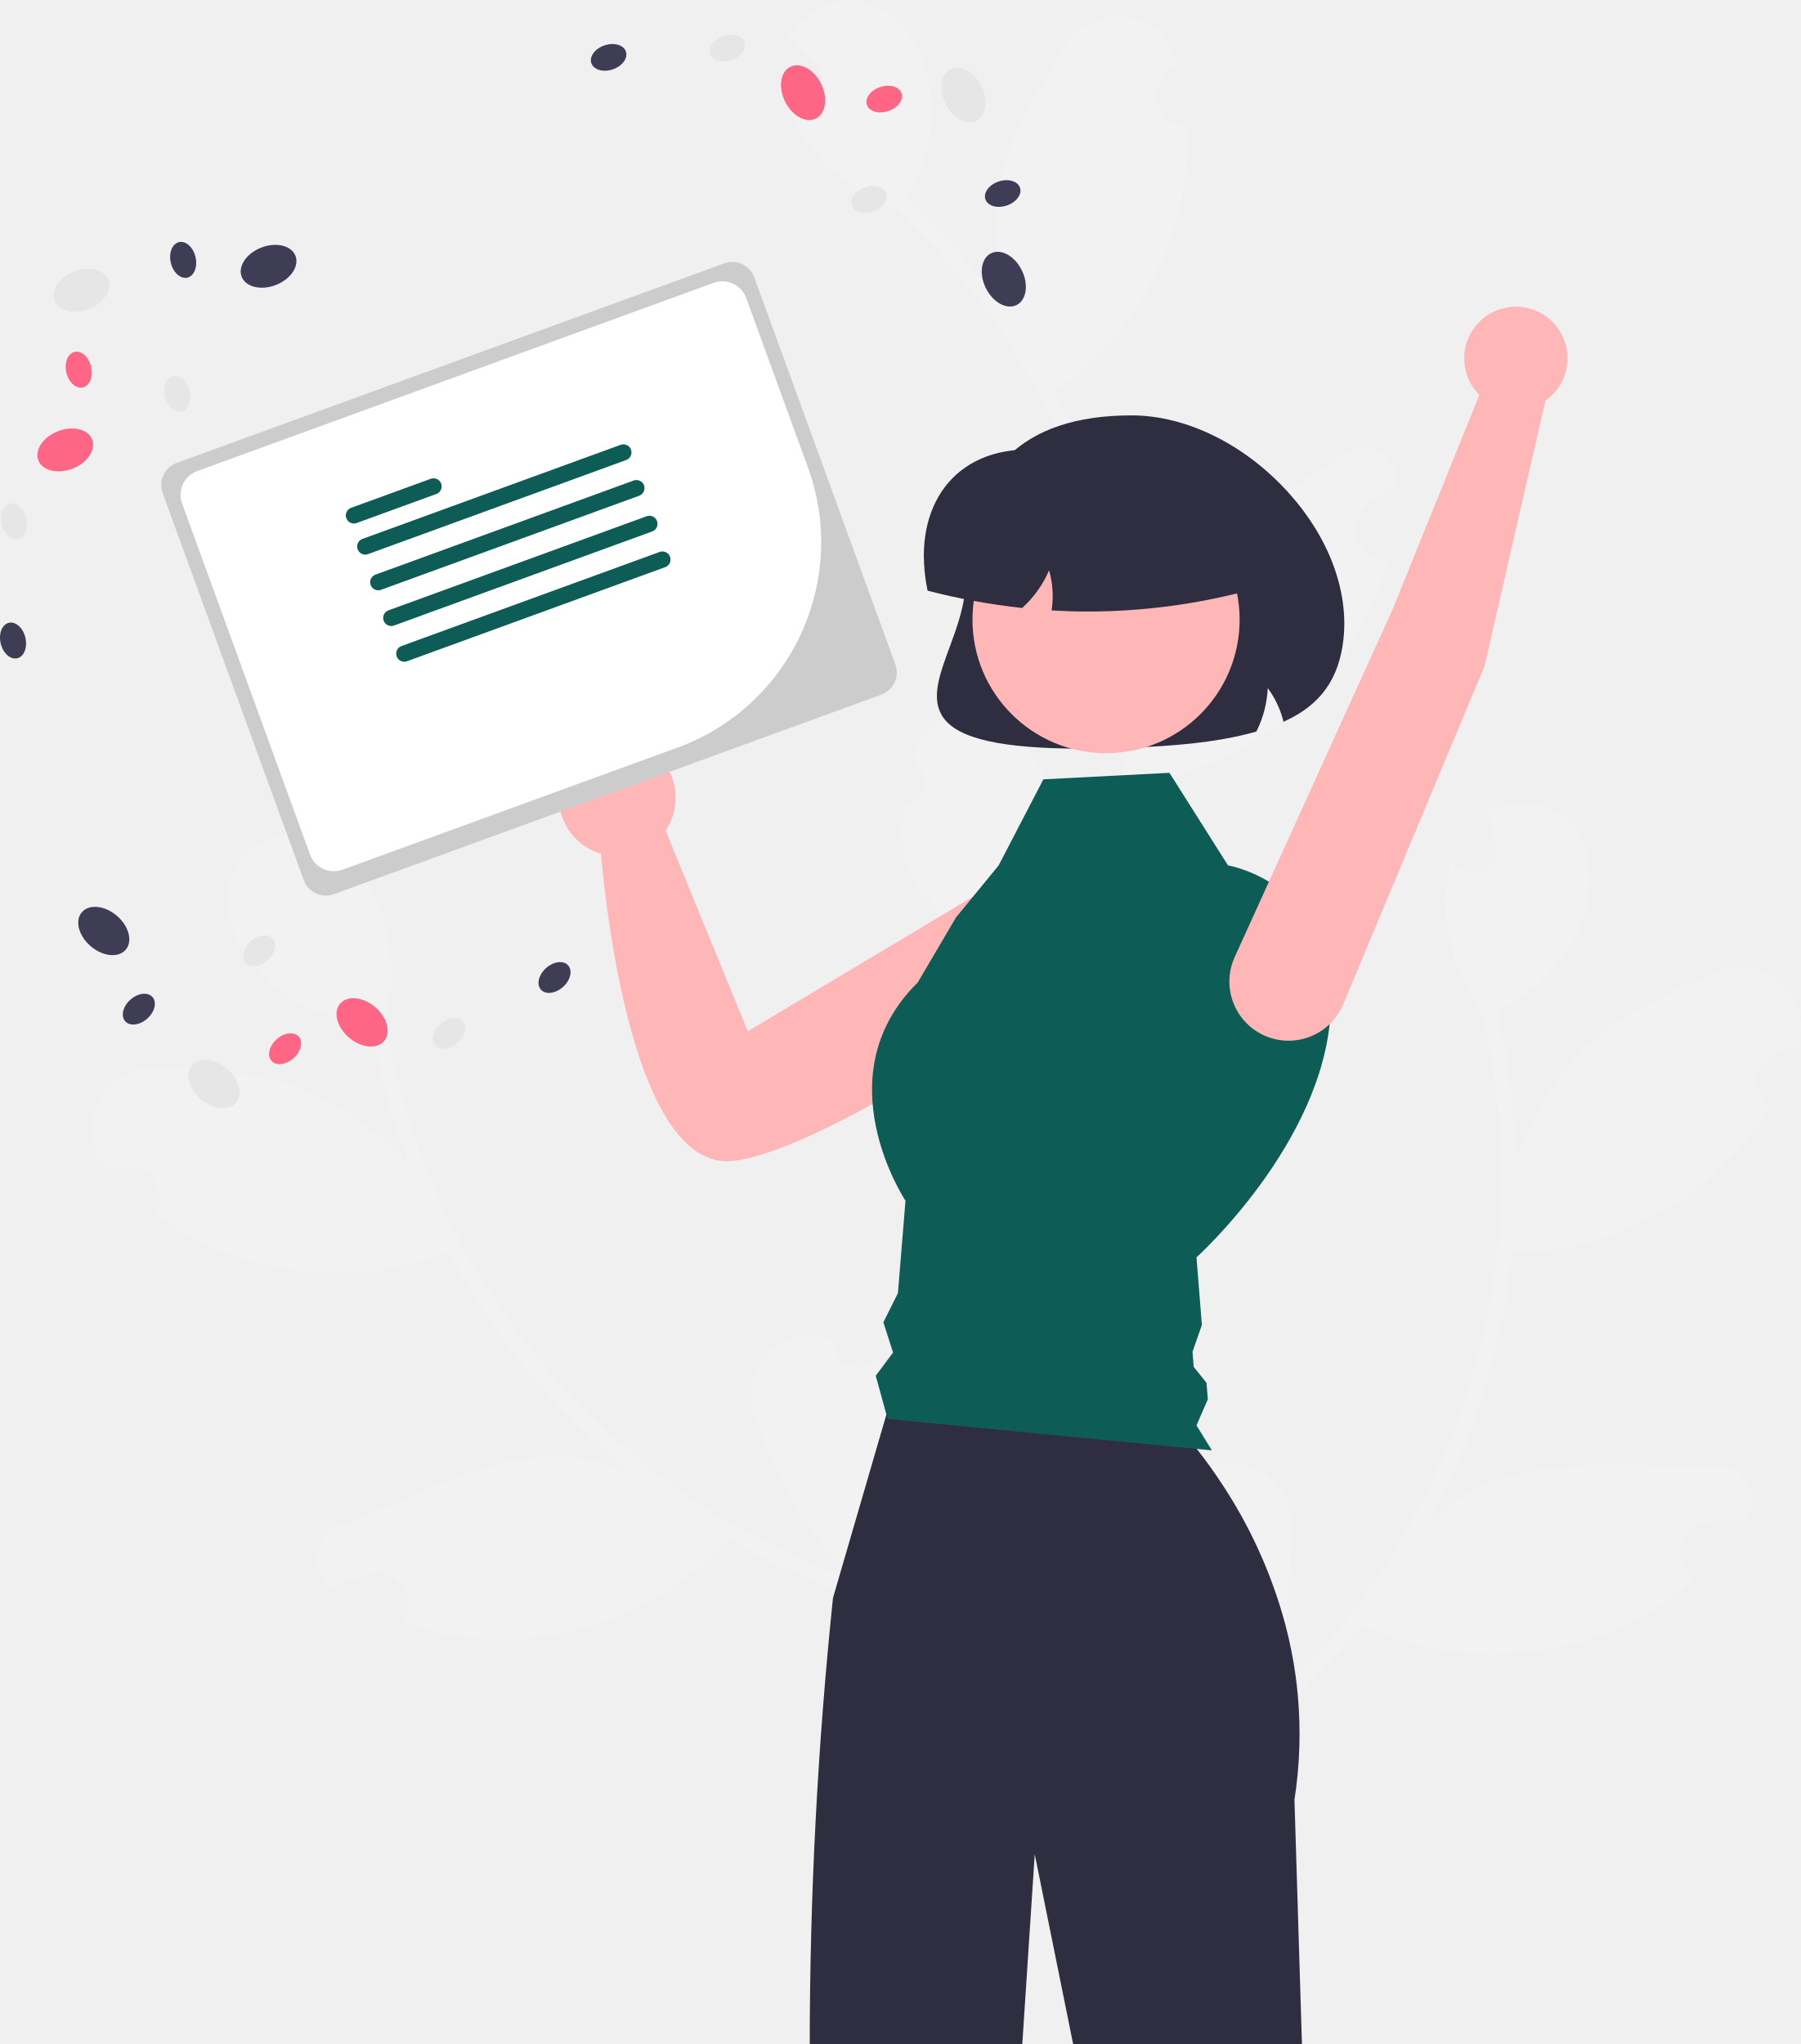
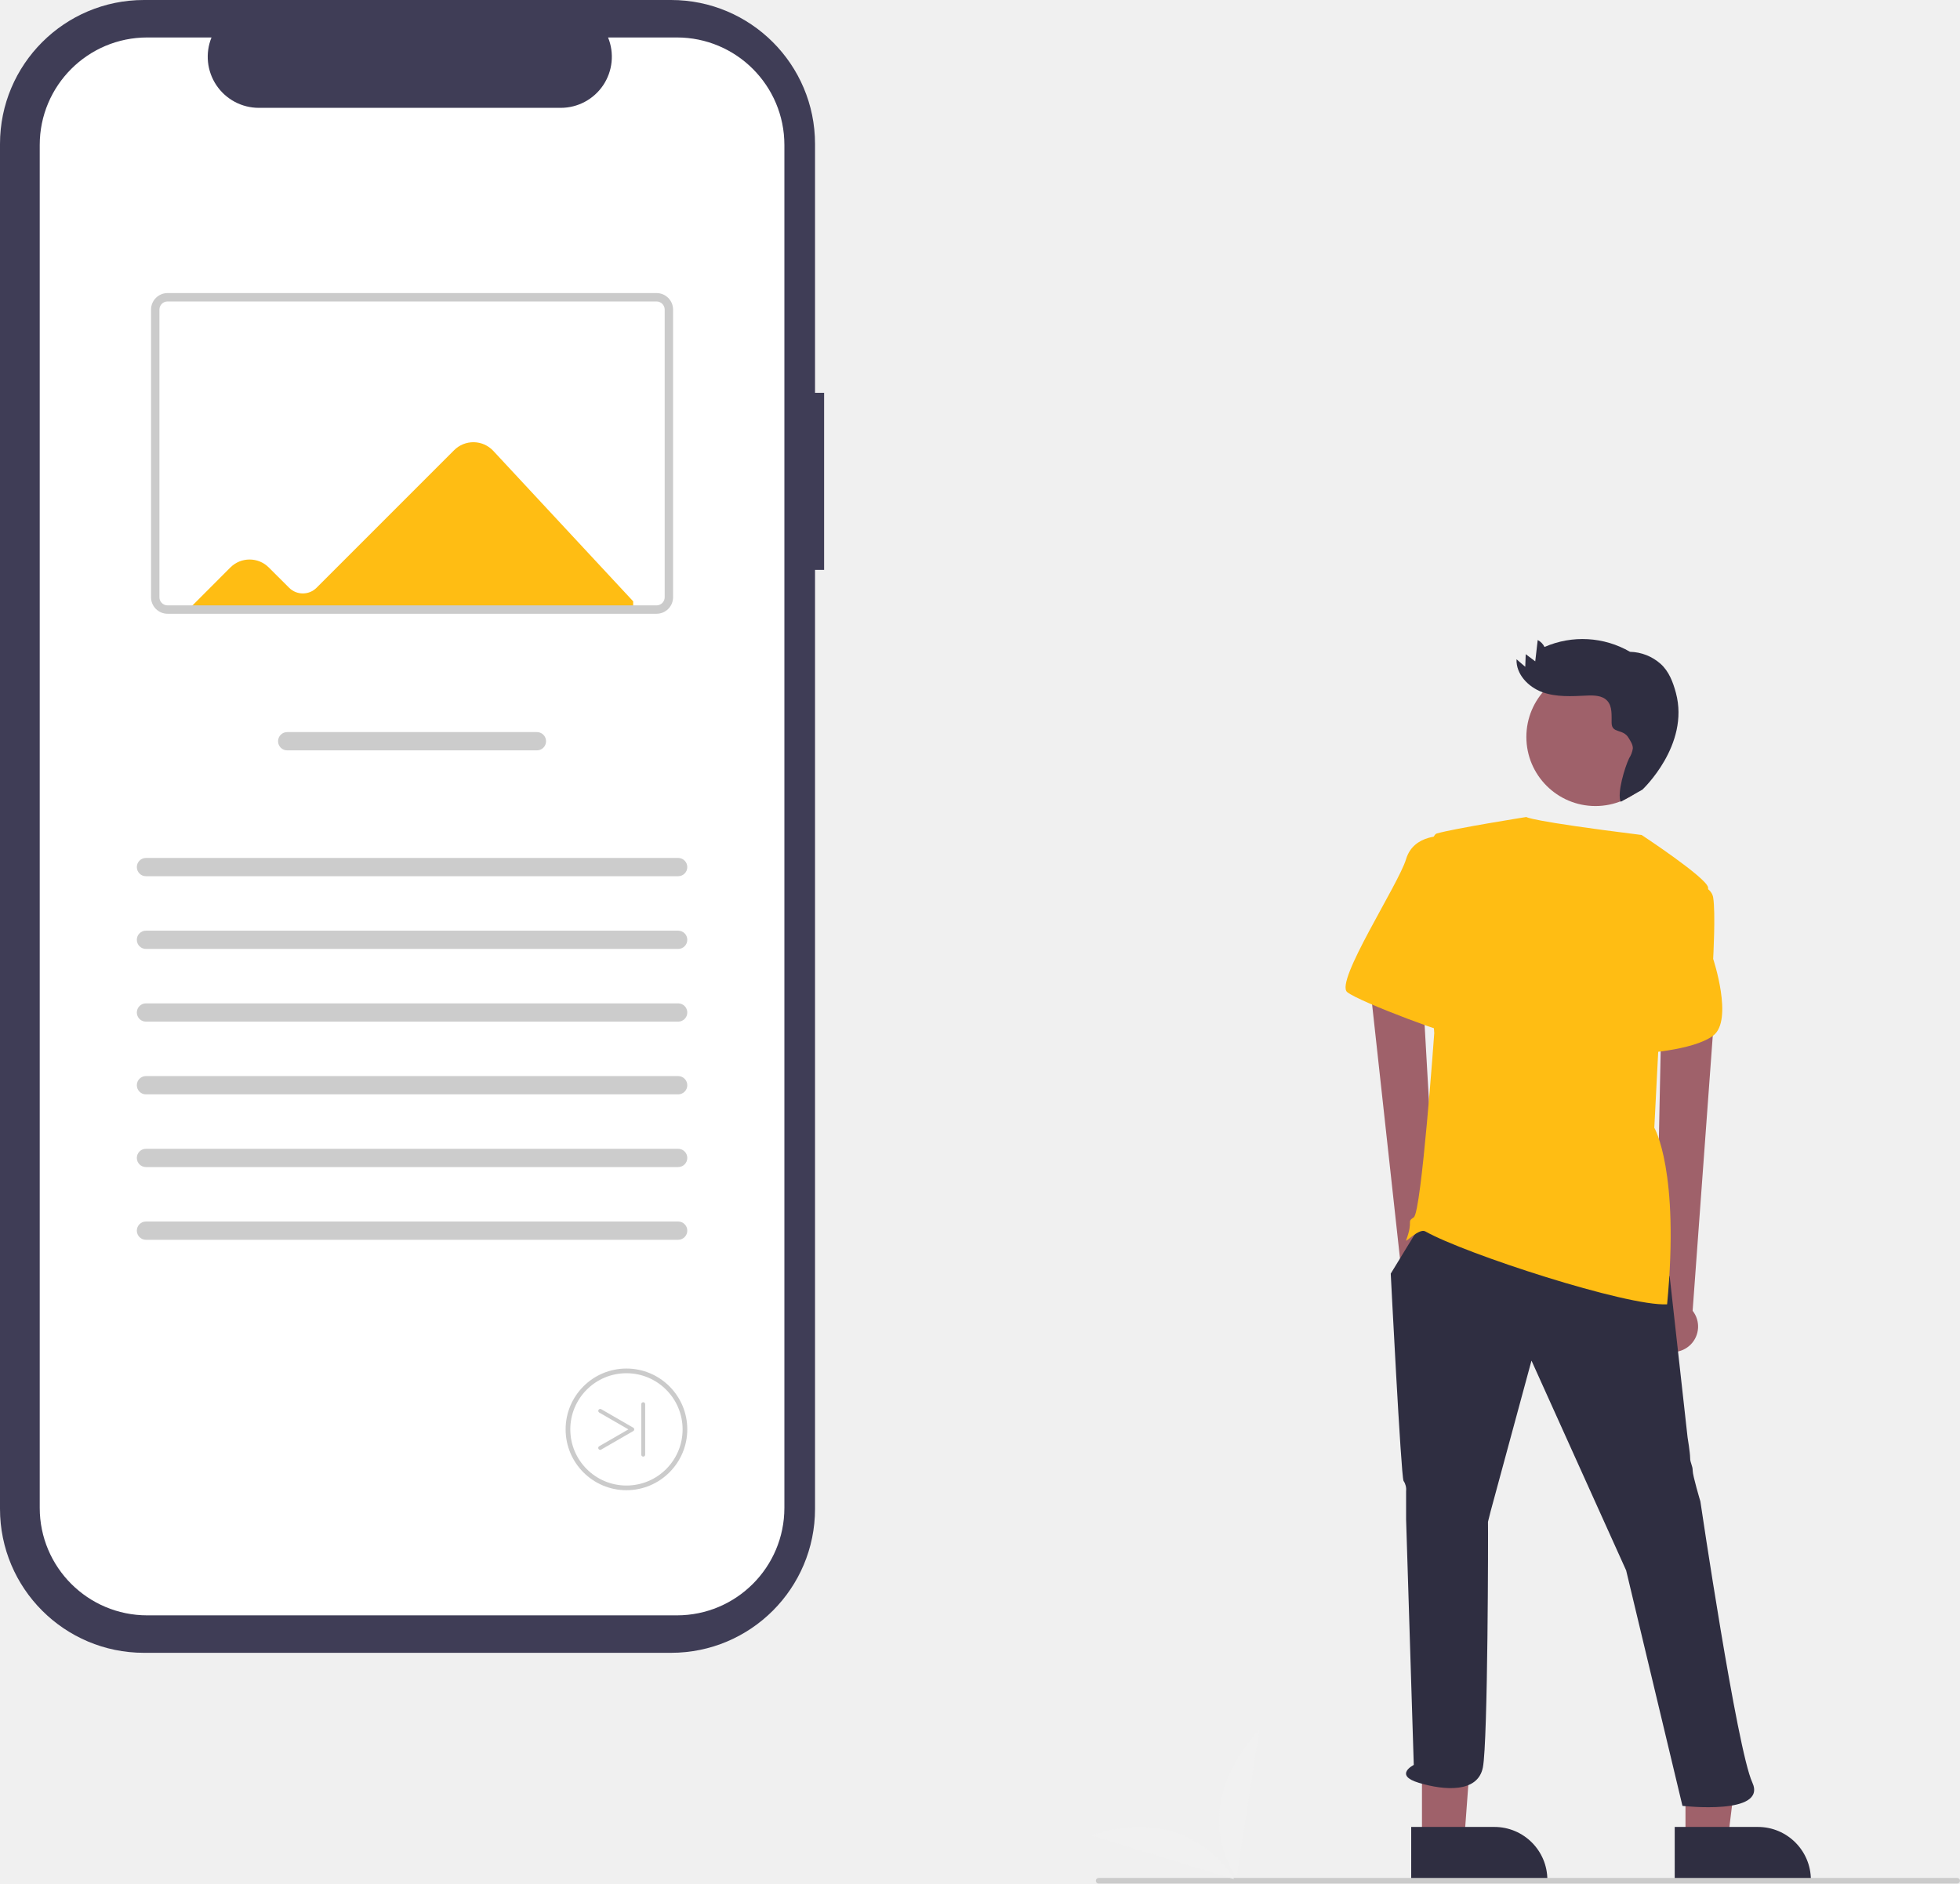
- <svg xmlns="http://www.w3.org/2000/svg" data-name="Layer 1" width="471.644" height="535.279" viewBox="0 0 471.644 535.279">
-   <path d="M667.4,578.665a5.853,5.853,0,0,0,8.195-7.333c.119-.593.205-1.019.324-1.612a15.726,15.726,0,0,1,26.436,12.297c-.725,17.643.147,36.68-11.58,50.903,53.52-43.734,77.922-118.237,61.578-185.245-8.02-11.175-11.761-26.021-8.164-39.474,4.513,4.389,13.311,3.21,11.966-4.388-.721-3.003-1.468-5.997-2.189-9,30.825-12.029,38.873,33.806,2.359,52.467a187.67,187.67,0,0,1,4.84,38.831,78.907,78.907,0,0,1,20.023-31.057c8.751-7.879,20.322-12.512,31.087-17.798,13.099-6.449,27.637,6.337,22.479,19.986-8.72-1.116-14.89,9.307-6.977,14.908-13.898,23.341-40.547,38.177-67.623,38.413a188.401,188.401,0,0,1-24.591,75.516c17.297-26.301,50.77-18.729,77.224-19.849a9.114,9.114,0,0,1,8.575,14.314,52.642,52.642,0,0,0-10.424.424,7.956,7.956,0,0,0-2.913,14.701c-23.206,21.274-59.164,25.847-87.385,12.272a193.688,193.688,0,0,1-28.089,28.689l-41.957-20c.072-.538.166-1.084.253-1.614a52.809,52.809,0,0,0,11.939,4.842c-4.476-17.063-9.464-27.057,4.612-41.19Z" transform="translate(-364.1779 -182.3604)" fill="#f2f2f2" />
-   <path d="M593.262,538.301a5.853,5.853,0,0,1-10.355-3.7c-.334-.504-.574-.866-.908-1.371a15.726,15.726,0,0,0-19.845,21.36c7.326,16.066,13.7,34.026,29.925,42.775C526.016,577.049,475.313,517.255,465.174,449.031c3.212-13.375,1.077-28.535-7.328-39.638-2.524,5.768-11.117,7.994-12.738.45-.465-3.053-.903-6.108-1.368-9.161-33.086.487-23.25,45.972,17.606,49.482A187.67,187.67,0,0,0,471.51,487.952a78.907,78.907,0,0,0-30.259-21.21c-11.076-3.996-23.541-3.922-35.504-4.757-14.564-1.032-23.205,16.293-13.28,26.989,7.655-4.322,17.301,3.003,12.085,11.175,21.676,16.375,51.952,20.062,77.117,10.067a188.401,188.401,0,0,0,51.26,60.662c-25.94-17.834-54.084,1.805-79.006,10.746a9.114,9.114,0,0,0-2.542,16.491,52.641,52.641,0,0,1,9.814-3.539,7.956,7.956,0,0,1,8.243,12.516c29.516,10.949,64.543,1.62,85.559-21.597a193.688,193.688,0,0,0,36.836,15.974l31.314-34.349c-.269-.471-.562-.941-.843-1.4a52.809,52.809,0,0,1-9.231,8.988c-2.291-17.491-1.442-28.628-19.808-36.408Z" transform="translate(-364.1779 -182.3604)" fill="#f2f2f2" />
-   <path d="M601.321,393.158a5.853,5.853,0,0,0,2.714-10.656c-.232-.559-.398-.96-.63-1.519a15.726,15.726,0,0,1,28.802-4.531c9.235,15.05,20.573,30.368,18.768,48.713,20.045-66.145-1.236-141.599-52.165-188.113-12.888-4.806-24.271-15.044-28.786-28.217,6.194,1.128,12.84-4.757,7.487-10.315-2.273-2.091-4.562-4.16-6.835-6.251,18.883-27.172,51.119,6.39,31.212,42.24a187.67,187.67,0,0,1,25.668,29.536,78.907,78.907,0,0,1-.694-36.946c2.872-11.42,9.894-21.718,15.883-32.108,7.278-12.657,26.476-10.149,29.804,4.058-7.861,3.936-7.172,16.028,2.52,16.266,1.476,27.126-12.374,54.299-34.72,69.591a188.401,188.401,0,0,1,21.69,76.4c-.306-31.478,31.704-43.854,53.04-59.534a9.114,9.114,0,0,1,15.099,7.102,52.641,52.641,0,0,0-8.417,6.164,7.956,7.956,0,0,0,5.778,13.828c-7.403,30.598-34.704,54.443-65.7,58.909a193.688,193.688,0,0,1-7.322,39.477L608.535,434.042c-.24-.487-.467-.992-.69-1.481a52.809,52.809,0,0,0,12.611-2.637c-13.229-11.669-22.942-17.185-19.137-36.765Z" transform="translate(-364.1779 -182.3604)" fill="#f2f2f2" />
-   <path d="M647.567,378.415c-20.934,0-32.288-2.558-36.253-8.019-3.499-4.818-1.153-11.175,1.563-18.535,1.952-5.291,4.165-11.287,4.165-17.221,0-28.864,14.636-43.5,43.5-43.5,14.361,0,29.781,7.629,41.249,20.408,10.425,11.617,15.618,25.521,14.249,38.146h0c-1.124,10.354-5.943,17.163-15.167,21.43l-.54.25-.153-.574a24.543,24.543,0,0,0-3.974-8.241,28.198,28.198,0,0,1-2.875,11.173l-.098.199-.213.061c-10.44,2.974-22.83,3.779-32.458,4.148Q653.531,378.413,647.567,378.415Z" transform="translate(-364.1779 -182.3604)" fill="#2f2e41" />
-   <path d="M653.272,418.631a15.666,15.666,0,0,0-24.392-7.365l-68.857,41.167-21.546-52.573a15.297,15.297,0,1,0-16.901,6.075c1.328,15.16,8.708,82.921,34.383,80.458,21.581-2.07,75.175-37.763,91.822-50.139A15.668,15.668,0,0,0,653.272,418.631Z" transform="translate(-364.1779 -182.3604)" fill="#ffb6b6" />
-   <path d="M705.161,717.64h-59.93l-10.05-49.69-3.26,49.69h-55.67a1135.632,1135.632,0,0,1,6.09-116.83l.69-2.35,1.09-3.76.69-2.36,11.52-39.56.91-3.14h69.37a101.545,101.545,0,0,1,11.01,12.16c1.13,1.44,2.31,3,3.52,4.68.84,1.19,1.71,2.44,2.58,3.75a125.997,125.997,0,0,1,17.1,37.6v.01q.915,3.435,1.62,7.03v.01c.42,2.13.79,4.29,1.08,6.5.22,1.61.41,3.24.55,4.89a112.103,112.103,0,0,1-.87,27.42Z" transform="translate(-364.1779 -182.3604)" fill="#2f2e41" />
-   <ellipse cx="385.514" cy="258.379" rx="7.557" ry="5.257" transform="translate(-431.4553 -25.76823) rotate(-21.16137)" fill="#e6e6e6" />
-   <ellipse cx="434.517" cy="252.093" rx="7.557" ry="5.257" transform="translate(-425.8816 -8.50206) rotate(-21.16137)" fill="#3f3d56" />
-   <ellipse cx="381.264" cy="300.187" rx="7.557" ry="5.257" transform="translate(-446.8345 -24.4832) rotate(-21.16137)" fill="#ff6584" />
-   <ellipse cx="367.885" cy="318.884" rx="3.322" ry="4.776" transform="translate(-427.7343 -89.0524) rotate(-13.31636)" fill="#e6e6e6" />
-   <ellipse cx="367.594" cy="350.106" rx="3.322" ry="4.776" transform="translate(-434.9336 -88.28009) rotate(-13.31636)" fill="#3f3d56" />
-   <ellipse cx="410.603" cy="285.437" rx="3.322" ry="4.776" transform="translate(-418.8821 -80.11268) rotate(-13.31636)" fill="#e6e6e6" />
-   <ellipse cx="384.794" cy="279.17" rx="3.322" ry="4.776" transform="translate(-418.1325 -86.22569) rotate(-13.31636)" fill="#ff6584" />
-   <ellipse cx="412.149" cy="250.419" rx="3.322" ry="4.776" transform="translate(-410.7749 -80.69797) rotate(-13.31636)" fill="#3f3d56" />
-   <ellipse cx="420.218" cy="466.266" rx="5.257" ry="7.557" transform="translate(-571.3922 301.6705) rotate(-49.59538)" fill="#e6e6e6" />
-   <ellipse cx="391.357" cy="426.167" rx="5.257" ry="7.557" transform="translate(-551.0111 265.5859) rotate(-49.59538)" fill="#3f3d56" />
-   <ellipse cx="459.006" cy="450.096" rx="5.257" ry="7.557" transform="translate(-545.4328 325.5184) rotate(-49.59538)" fill="#ff6584" />
-   <ellipse cx="481.817" cy="452.958" rx="4.776" ry="3.322" transform="translate(-543.4407 253.5027) rotate(-41.75038)" fill="#e6e6e6" />
-   <ellipse cx="509.412" cy="438.348" rx="4.776" ry="3.322" transform="translate(-526.7044 268.1676) rotate(-41.75038)" fill="#3f3d56" />
-   <ellipse cx="432.066" cy="431.32" rx="4.776" ry="3.322" transform="translate(-541.666 214.8787) rotate(-41.75038)" fill="#e6e6e6" />
-   <ellipse cx="438.843" cy="456.999" rx="4.776" ry="3.322" transform="translate(-557.0446 225.913) rotate(-41.75038)" fill="#ff6584" />
-   <ellipse cx="400.536" cy="446.633" rx="4.776" ry="3.322" transform="translate(-559.8702 197.7721) rotate(-41.75038)" fill="#3f3d56" />
-   <ellipse cx="616.523" cy="207.202" rx="5.257" ry="7.557" transform="translate(-392.3344 110.9916) rotate(-26.18799)" fill="#e6e6e6" />
-   <ellipse cx="627.079" cy="255.467" rx="5.257" ry="7.557" transform="translate(-412.5507 120.6042) rotate(-26.18799)" fill="#3f3d56" />
-   <ellipse cx="574.504" cy="206.632" rx="5.257" ry="7.557" transform="translate(-396.3959 92.38894) rotate(-26.18799)" fill="#ff6584" />
-   <ellipse cx="554.707" cy="194.943" rx="4.776" ry="3.322" transform="translate(-397.3425 2.11352) rotate(-18.34298)" fill="#e6e6e6" />
-   <ellipse cx="523.579" cy="197.388" rx="4.776" ry="3.322" transform="translate(-399.6936 -7.55838) rotate(-18.34298)" fill="#3f3d56" />
-   <ellipse cx="591.768" cy="234.565" rx="4.776" ry="3.322" transform="translate(-407.9288 15.78998) rotate(-18.34298)" fill="#e6e6e6" />
-   <ellipse cx="595.749" cy="208.307" rx="4.776" ry="3.322" transform="translate(-399.4627 15.70889) rotate(-18.34298)" fill="#ff6584" />
-   <ellipse cx="626.787" cy="233.038" rx="4.776" ry="3.322" transform="translate(-405.6688 26.73299) rotate(-18.34298)" fill="#3f3d56" />
-   <path d="M637.442,386.45l33.016-1.701,15.335,24.231s28.853,4.824,26.853,38.824-35.106,63.835-35.106,63.835l1.415,17.706-2.458,7.023.315,3.943,3.353,4.176.345,4.319-2.971,6.833,4.04,6.543-84.934-8.229-3.106-11.314,4.531-6.076-2.531-7.924,3.805-7.622,1.984-24.211s-21.704-32.607,3.212-57.167l10-17,11.189-13.651Z" transform="translate(-364.1779 -182.3604)" fill="#0d5d56" />
-   <circle cx="289.678" cy="162.264" r="34.984" fill="#ffb6b6" />
-   <path d="M649.172,342.503q-4.522,0-9.039-.255l-.538-.03.071-.534a24.504,24.504,0,0,0-.733-9.973,28.203,28.203,0,0,1-6.873,9.707l-.167.153-.225-.024A172.659,172.659,0,0,1,607.417,337.124l-.305-.078-.061-.309a45.783,45.783,0,0,1-.92-8.878c0-9.316,3.377-17.157,9.511-22.078,6.675-5.357,16.245-7.004,26.954-4.642h34.245a14.216,14.216,0,0,1,14.2,14.2v21.686l-.374.098A163.812,163.812,0,0,1,649.172,342.503Z" transform="translate(-364.1779 -182.3604)" fill="#2f2e41" />
-   <path d="M410.458,303.589a6.164,6.164,0,0,0-3.676,7.893l36.943,101.369a6.164,6.164,0,0,0,7.893,3.677l143.383-52.255a6.164,6.164,0,0,0,3.676-7.893L561.734,255.011a6.164,6.164,0,0,0-7.893-3.677Z" transform="translate(-364.1779 -182.3604)" fill="#ccc" />
-   <path d="M541.637,378.132l-87.765,31.986a6.634,6.634,0,0,1-8.495-3.957l-33.507-91.941a6.634,6.634,0,0,1,3.957-8.495L551.107,256.423a6.634,6.634,0,0,1,8.495,3.957l16.19,44.425A57.264,57.264,0,0,1,541.637,378.132Z" transform="translate(-364.1779 -182.3604)" fill="#fff" />
-   <path d="M478.485,311.713l-20.856,7.601a2.12,2.12,0,1,1-1.452-3.983l20.856-7.601a2.12,2.12,0,0,1,1.452,3.983Z" transform="translate(-364.1779 -182.3604)" fill="#0d5d56" />
-   <path d="M528.206,302.82l-67.608,24.639a2.12,2.12,0,1,1-1.452-3.983l67.608-24.639a2.12,2.12,0,0,1,1.452,3.983Z" transform="translate(-364.1779 -182.3604)" fill="#0d5d56" />
-   <path d="M531.614,312.171,464.006,336.81a2.12,2.12,0,1,1-1.452-3.983l67.608-24.639a2.12,2.12,0,0,1,1.452,3.983Z" transform="translate(-364.1779 -182.3604)" fill="#0d5d56" />
-   <path d="M535.022,321.521l-67.608,24.639a2.12,2.12,0,1,1-1.452-3.983l67.608-24.639a2.12,2.12,0,0,1,1.452,3.983Z" transform="translate(-364.1779 -182.3604)" fill="#0d5d56" />
-   <path d="M538.429,330.872,470.821,355.511a2.12,2.12,0,1,1-1.452-3.983l67.608-24.639a2.12,2.12,0,0,1,1.452,3.983Z" transform="translate(-364.1779 -182.3604)" fill="#0d5d56" />
-   <path d="M752.951,356.84l-37.016,88.58a15.496,15.496,0,0,1-20.071,8.356l0,0a15.496,15.496,0,0,1-8.255-20.918l41.272-90.834,22.751-56.251a13.522,13.522,0,1,1,17.288,1.514Z" transform="translate(-364.1779 -182.3604)" fill="#ffb6b6" />
+ <svg xmlns="http://www.w3.org/2000/svg" data-name="Layer 1" width="700.85" height="673.496" viewBox="0 0 700.85 673.496">
+   <path d="M544.259,253.694H541.012V164.738A51.485,51.485,0,0,0,489.527,113.252h-188.466A51.485,51.485,0,0,0,249.575,164.737V652.759a51.485,51.485,0,0,0,51.485,51.486H489.526A51.485,51.485,0,0,0,541.012,652.759V317.014h3.247Z" transform="translate(-249.575 -113.252)" fill="#3f3d56" />
+   <path d="M491.604,126.647h-24.601a18.267,18.267,0,0,1-16.913,25.166H342.12a18.267,18.267,0,0,1-16.913-25.166H302.23a38.449,38.449,0,0,0-38.449,38.449V652.401a38.449,38.449,0,0,0,38.449,38.449H491.604a38.449,38.449,0,0,0,38.449-38.449h0V165.095A38.449,38.449,0,0,0,491.604,126.647Z" transform="translate(-249.575 -113.252)" fill="#fff" />
+   <path d="M484.344,331.216H309.49a4.413,4.413,0,0,1-4.408-4.408V223.953a4.413,4.413,0,0,1,4.408-4.408H484.344a4.413,4.413,0,0,1,4.408,4.408V326.808A4.413,4.413,0,0,1,484.344,331.216Z" transform="translate(-249.575 -113.252)" fill="#fff" />
+   <path d="M425.952,274.457a9.726,9.726,0,0,0-13.974-.25l-49.208,49.209a6.948,6.948,0,0,1-9.8.015l-7.288-7.273a9.703,9.703,0,0,0-13.724,0l-14.105,14.12H475.983v-2.013Z" transform="translate(-249.575 -113.252)" fill="#ffbd13" />
+   <path d="M484.344,332.716h-174.853a5.915,5.915,0,0,1-5.908-5.908V223.953a5.915,5.915,0,0,1,5.908-5.908h174.853a5.915,5.915,0,0,1,5.908,5.908V326.808A5.915,5.915,0,0,1,484.344,332.716ZM309.49,221.045a2.911,2.911,0,0,0-2.908,2.908V326.808a2.911,2.911,0,0,0,2.908,2.908h174.853a2.912,2.912,0,0,0,2.908-2.908V223.953a2.912,2.912,0,0,0-2.908-2.908Z" transform="translate(-249.575 -113.252)" fill="#cbcbcb" />
+   <path d="M473.58,646.102a21.752,21.752,0,1,1,21.752-21.752A21.777,21.777,0,0,1,473.58,646.102Zm0-41.831a20.079,20.079,0,1,0,20.079,20.079A20.102,20.102,0,0,0,473.58,604.272Z" transform="translate(-249.575 -113.252)" fill="#cbcbcb" />
+   <path d="M464.184,631.674a.696.696,0,0,1-.349-1.298l10.436-6.025-10.436-6.025a.696.696,0,0,1,.696-1.205l11.48,6.628a.696.696,0,0,1,0,1.205l-11.48,6.628A.693.693,0,0,1,464.184,631.674Z" transform="translate(-249.575 -113.252)" fill="#cbcbcb" />
+   <path d="M479.577,634.091a.696.696,0,0,1-.696-.696v-18.089a.696.696,0,0,1,1.391,0v18.089A.696.696,0,0,1,479.577,634.091Z" transform="translate(-249.575 -113.252)" fill="#cbcbcb" />
+   <path id="e3ce330b-7810-427f-abc7-876c0b1e229e-131" data-name="Path 680" d="M352.271,375.023a3.268,3.268,0,1,0,0,6.536h89.293a3.268,3.268,0,0,0,0-6.536Z" transform="translate(-249.575 -113.252)" fill="#ccc" />
+   <path id="a0eaab81-8858-470f-850b-5b5bdea12a20-132" data-name="Path 680" d="M301.771,420.023a3.268,3.268,0,1,0,0,6.536h190.293a3.268,3.268,0,0,0,0-6.536Z" transform="translate(-249.575 -113.252)" fill="#ccc" />
+   <path id="ee8cc921-a5a0-4964-a61a-9ba4926e4da3-133" data-name="Path 680" d="M301.771,446.023a3.268,3.268,0,1,0,0,6.536h190.293a3.268,3.268,0,0,0,0-6.536Z" transform="translate(-249.575 -113.252)" fill="#ccc" />
+   <path id="a10d2789-177b-4a06-b4a9-e144bb78656d-134" data-name="Path 680" d="M301.771,472.023a3.268,3.268,0,1,0,0,6.536h190.293a3.268,3.268,0,0,0,0-6.536Z" transform="translate(-249.575 -113.252)" fill="#ccc" />
+   <path id="abaf8d8e-542f-4c38-bb70-bc98f5a2b3ae-135" data-name="Path 680" d="M301.771,498.023a3.268,3.268,0,1,0,0,6.536h190.293a3.268,3.268,0,0,0,0-6.536Z" transform="translate(-249.575 -113.252)" fill="#ccc" />
+   <path id="bb510fc4-24f2-4f73-aad4-433372c1ffce-136" data-name="Path 680" d="M301.771,524.023a3.268,3.268,0,1,0,0,6.536h190.293a3.268,3.268,0,0,0,0-6.536Z" transform="translate(-249.575 -113.252)" fill="#ccc" />
+   <path id="bc4545ef-9617-49fd-a774-25690e5815c1-137" data-name="Path 680" d="M301.771,550.023a3.268,3.268,0,1,0,0,6.536h190.293a3.268,3.268,0,0,0,0-6.536Z" transform="translate(-249.575 -113.252)" fill="#ccc" />
+   <path d="M763.854,579.293a9.074,9.074,0,0,0-.002-13.913l-6.746-118.718L737.86,451.013l12.724,115.944a9.123,9.123,0,0,0,13.27,12.336Z" transform="translate(-249.575 -113.252)" fill="#9f616a" />
+   <path d="M842.006,594.752a9.074,9.074,0,0,1-.502-13.904l2.443-118.884,19.391,3.652-8.518,116.329a9.123,9.123,0,0,1-12.815,12.808Z" transform="translate(-249.575 -113.252)" fill="#9f616a" />
+   <polygon points="602.692 658.185 617.792 658.184 622.099 622.957 602.689 622.958 602.692 658.185" fill="#9f616a" />
+   <path d="M848.415,766.507l29.738-.001h.001a18.953,18.953,0,0,1,18.952,18.951v.616l-48.69.002Z" transform="translate(-249.575 -113.252)" fill="#2f2e41" />
+   <polygon points="508.465 658.185 523.565 658.184 527.872 599.939 508.462 599.941 508.465 658.185" fill="#9f616a" />
+   <path d="M754.188,766.507l29.738-.001h.001a18.953,18.953,0,0,1,18.952,18.951v.616l-48.69.002Z" transform="translate(-249.575 -113.252)" fill="#2f2e41" />
+   <circle cx="570.497" cy="263.507" r="24.705" fill="#9f616a" />
+   <path d="M850.267,427.747s10.98.915,11.895,6.405,0,21.96,0,21.96,7.32,21.96,0,27.449-26.535,6.405-26.535,6.405Z" transform="translate(-249.575 -113.252)" fill="#ffbd13" />
+   <path d="M756.938,552.185l-10.065,16.47s3.66,72.284,4.575,74.114a5.501,5.501,0,0,1,.915,3.66v10.065l2.745,87.838s-7.32,3.66,1.83,6.405,21.045,3.66,22.875-5.49,1.917-85.376,1.83-87.838l.915-3.66,14.64-53.984,33.854,75.029,20.13,84.178s30.465,3.518,24.975-8.377-18.57-100.506-18.57-100.506-2.745-9.15-2.745-10.98-.915-2.745-.915-4.575-.915-7.32-.915-7.32l-6.405-57.644Z" transform="translate(-249.575 -113.252)" fill="#2f2e41" />
+   <path d="M795.368,405.383s.549,1.365,41.218,6.432c0,0,22.831,15.017,23.746,18.677s-17.385,50.324-17.385,50.324l-1.83,35.684s9.146,15.43,4.575,63.134c-14.298.794-72.189-18.028-86.466-26.077-2.169-1.223-7.224,4.168-6.862,3.202,2.745-7.32,0-6.405,2.745-8.235s7.32-65.879,7.32-65.879-5.49-69.539.915-71.369S795.368,405.383,795.368,405.383Z" transform="translate(-249.575 -113.252)" fill="#ffbd13" />
+   <path d="M766.088,412.193s-10.98-.915-13.725,8.235-25.619,43.919-21.045,47.579,39.344,16.47,40.259,15.555S766.088,412.193,766.088,412.193Z" transform="translate(-249.575 -113.252)" fill="#ffbd13" />
+   <path d="M848.841,361.005c-1.037-3.859-2.498-7.717-5.475-10.383a17.045,17.045,0,0,0-10.922-4.301,33.909,33.909,0,0,0-30.583-1.734,5.596,5.596,0,0,0-2.436-2.483q-.441,3.811-.882,7.622-1.702-1.281-3.405-2.562-.084,2.256-.168,4.511-1.56-1.341-3.12-2.683c-.222,5.325,4.21,9.936,9.221,11.751s10.506,1.48,15.829,1.229c2.629-.124,5.623-.079,7.398,1.865,1.859,2.036,1.508,5.158,1.554,7.915.064,3.877,4.045,1.978,6.041,5.303.716,1.192,1.575,2.418,1.549,3.808a8.899,8.899,0,0,1-1.339,3.532c-1.47,3.035-4.392,12.479-2.997,15.549q3.873-2.167,7.746-4.335S853.859,379.687,848.841,361.005Z" transform="translate(-249.575 -113.252)" fill="#2f2e41" />
+   <path d="M949.425,786.748h-307a1,1,0,0,1,0-2h307a1,1,0,0,1,0,2Z" transform="translate(-249.575 -113.252)" fill="#cbcbcb" />
+   <path d="M690.827,785.147s-14.937-27.57-51.059-15.649Z" transform="translate(-249.575 -113.252)" fill="#f1f1f1" />
+   <path d="M691.728,784.473s-18.472-23.48,8.19-52.771Z" transform="translate(-249.575 -113.252)" fill="#f1f1f1" />
</svg>
